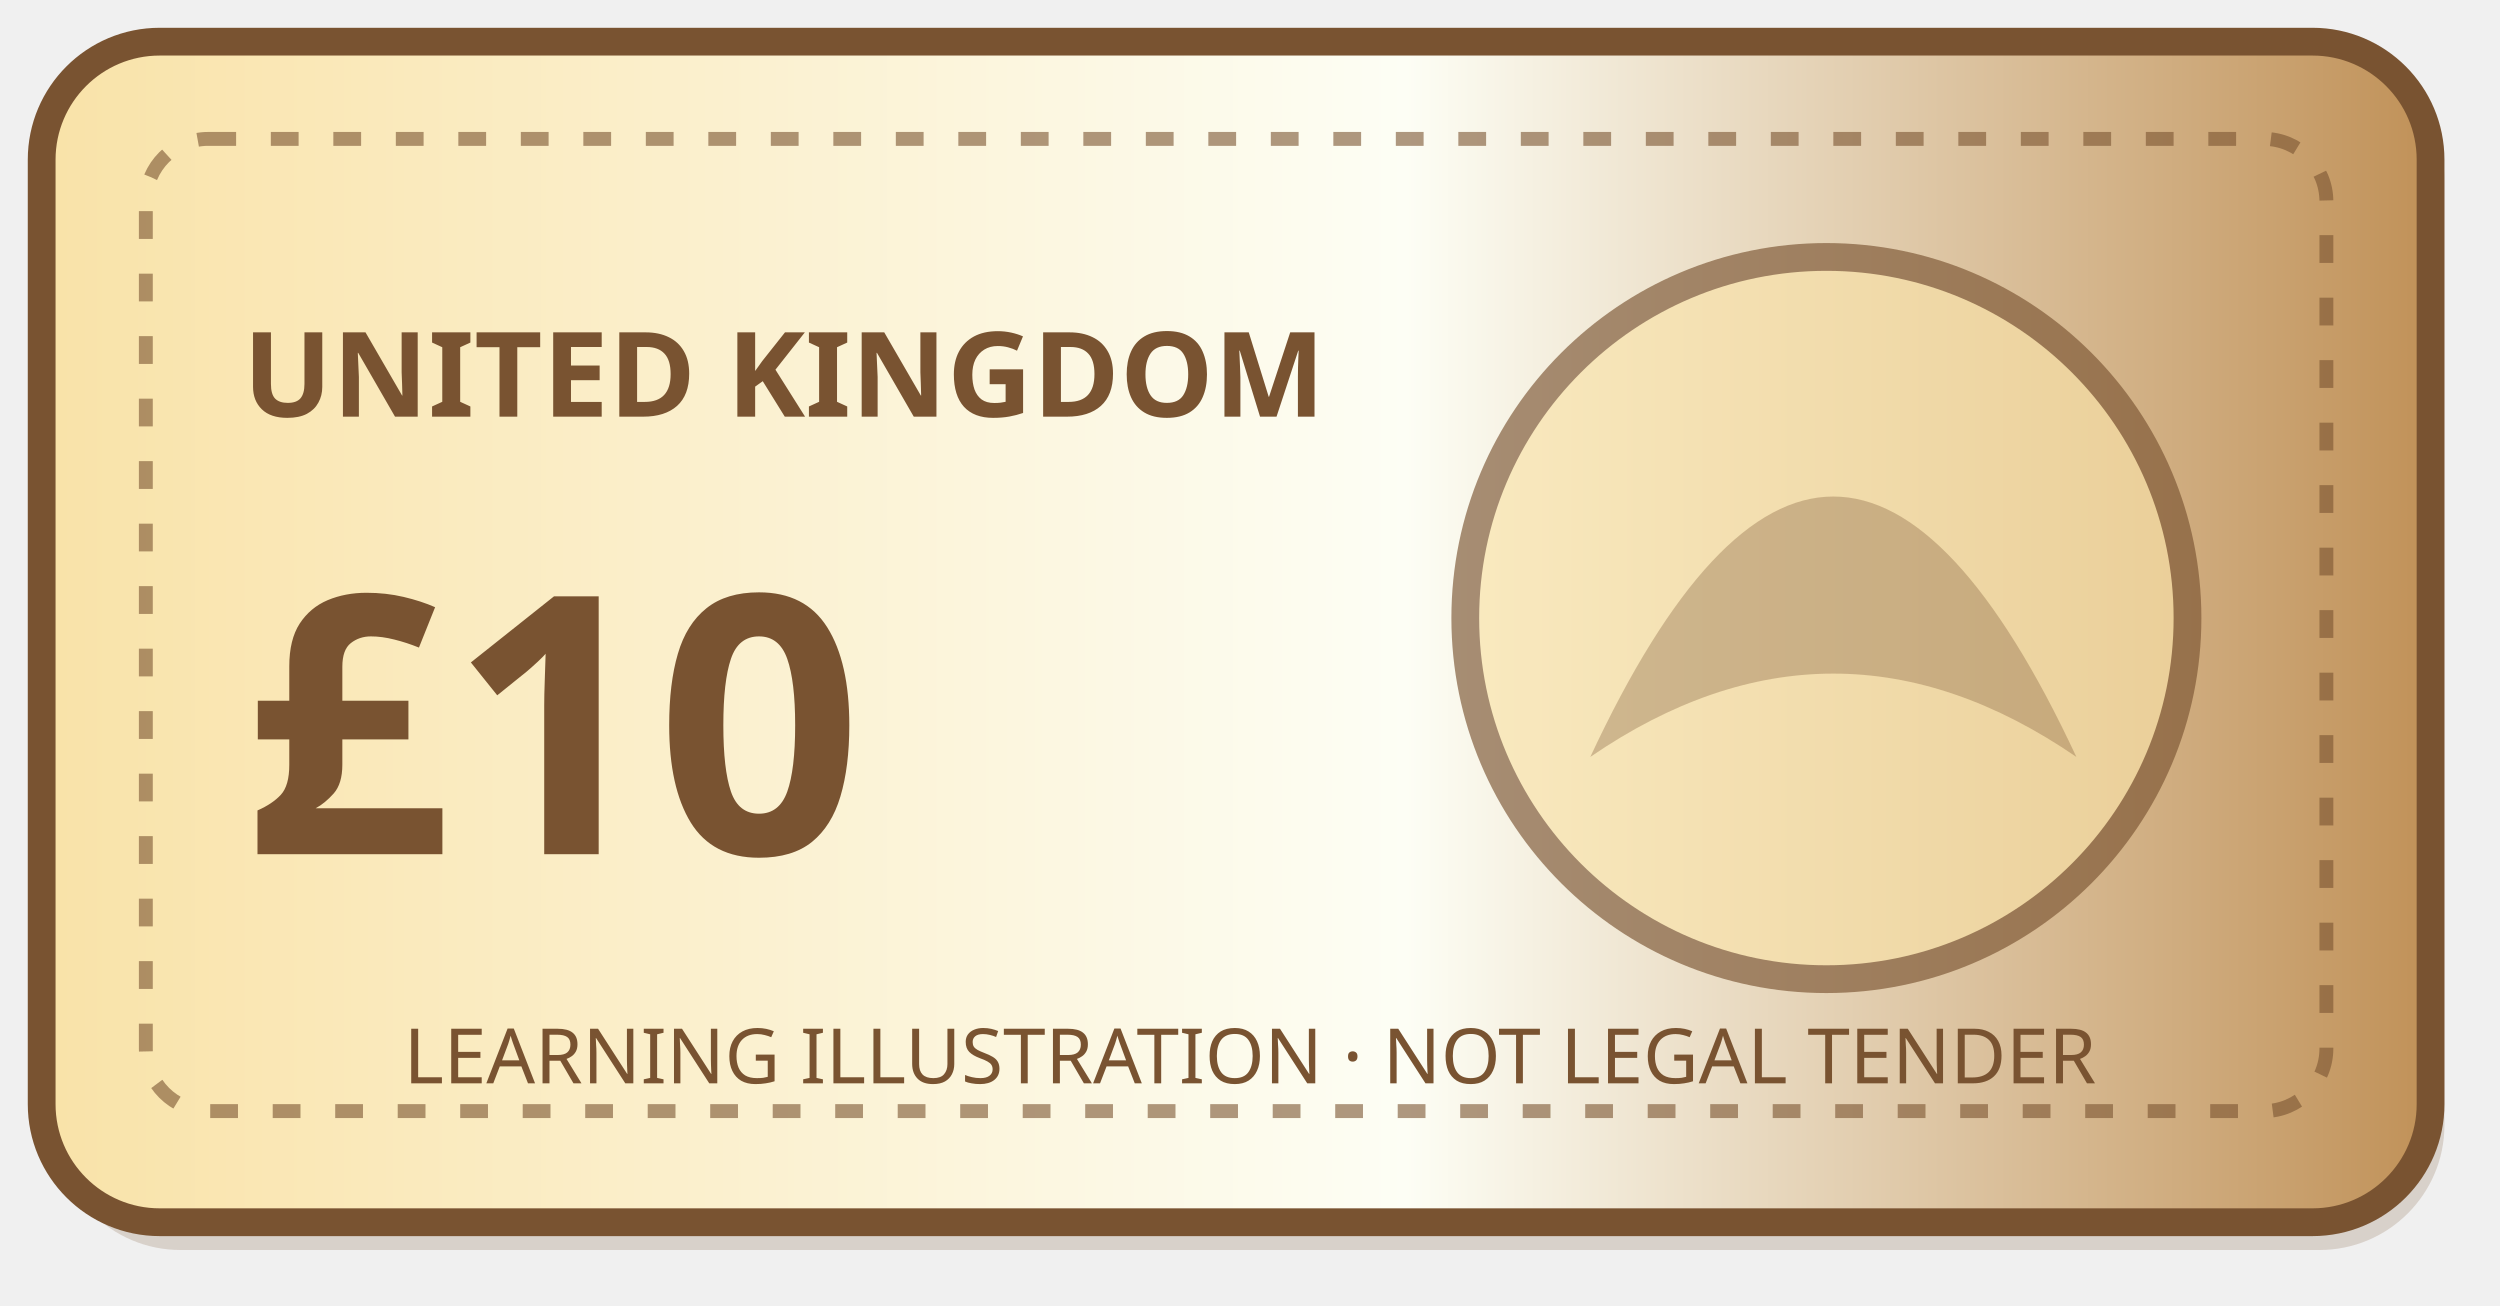
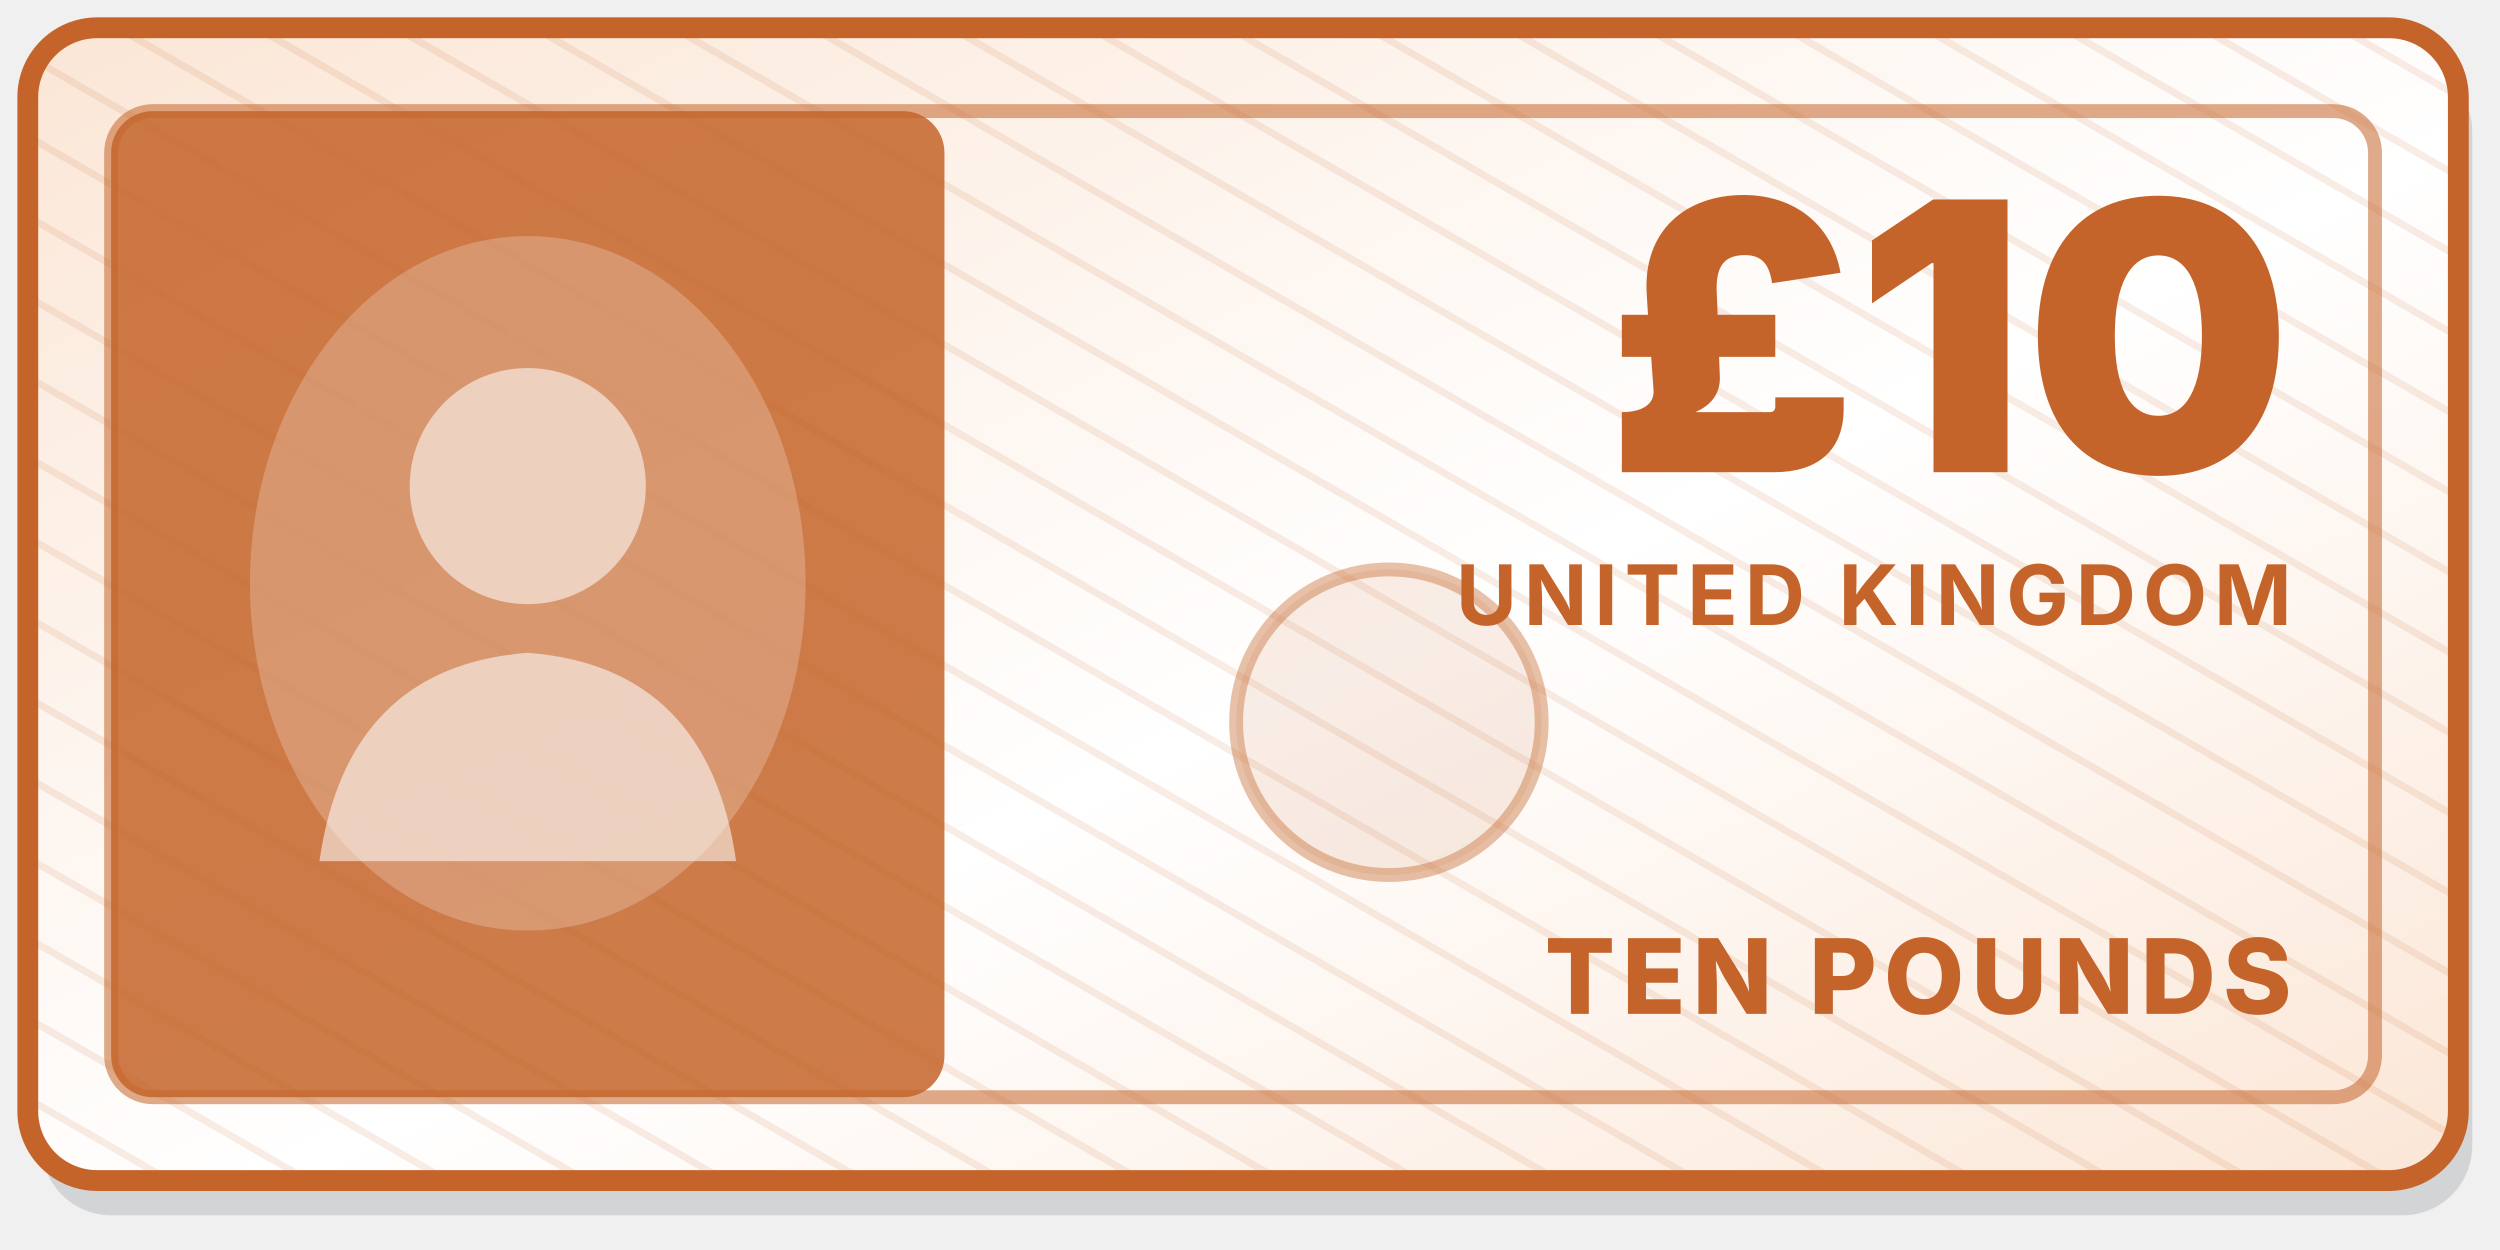
- <svg xmlns="http://www.w3.org/2000/svg" viewBox="0 0 360 188" role="img" aria-labelledby="t">
+ <svg xmlns="http://www.w3.org/2000/svg" viewBox="0 0 360 180" role="img" aria-labelledby="t">
  <defs>
-     <linearGradient id="paper">
-       <stop stop-color="#f9e2a7" />
-       <stop offset=".57" stop-color="#fdfef5" />
-       <stop offset="1" stop-color="#bf8f55" />
+     <linearGradient id="p" x1="0" y1="0" x2="1" y2="1">
+       <stop offset="0" stop-color="#fbe6d6" />
+       <stop offset=".55" stop-color="#ffffff" />
+       <stop offset="1" stop-color="#fbe6d6" />
    </linearGradient>
+     <pattern id="g" width="10" height="10" patternUnits="userSpaceOnUse" patternTransform="rotate(30)">
+       <path d="M0 5H10" stroke="#c4642a" stroke-opacity=".12" stroke-width="1" />
+     </pattern>
  </defs>
-   <rect x="8" y="8" width="344" height="172" rx="18" fill="#795331" opacity=".2" />
-   <rect x="6" y="6" width="344" height="170" rx="17" fill="url(#paper)" stroke="#795331" stroke-width="4" />
-   <rect x="21" y="20" width="314" height="140" rx="9" fill="none" stroke="#795331" stroke-dasharray="4 5" stroke-width="2" opacity=".6" />
-   <circle cx="263" cy="89" r="52" fill="#f9e2a7" stroke="#795331" stroke-width="4" opacity=".65" />
-   <path d="M229 109Q264 34 299 109Q264 85 229 109Z" fill="#795331" opacity=".32" />
-   <text x="35" y="60" font-family="system-ui,sans-serif" font-size="17" font-weight="800" fill="#795331">UNITED KINGDOM</text>
-   <text x="35" y="123" font-family="system-ui,sans-serif" font-size="52" font-weight="900" fill="#795331">£10</text>
-   <text x="180" y="156" text-anchor="middle" font-size="11" font-family="system-ui,sans-serif" fill="#795331">LEARNING ILLUSTRATION · NOT LEGAL TENDER</text>
+   <rect x="6" y="9" width="350" height="166" rx="10" fill="#1d2733" opacity=".14" />
+   <rect x="4" y="4" width="350" height="166" rx="10" fill="url(#p)" stroke="#c4642a" stroke-width="3" />
+   <rect x="4" y="4" width="350" height="166" rx="10" fill="url(#g)" />
+   <rect x="16" y="16" width="326" height="142" rx="6" fill="none" stroke="#c4642a" stroke-opacity=".55" stroke-width="2" />
+   <rect x="16" y="16" width="120" height="142" rx="6" fill="#c4642a" fill-opacity=".85" />
+   <ellipse cx="76" cy="84" rx="40" ry="50" fill="#fff" fill-opacity=".22" />
+   <circle cx="76" cy="70" r="17" fill="#fff" fill-opacity=".55" />
+   <path d="M46 124Q50 96 76 94Q102 96 106 124Z" fill="#fff" fill-opacity=".55" />
+   <text x="330" y="68" text-anchor="end" font-family="system-ui,-apple-system,sans-serif" font-weight="900" font-size="54" fill="#c4642a">£10</text>
+   <text x="330" y="90" text-anchor="end" font-family="system-ui,-apple-system,sans-serif" font-weight="700" font-size="12" letter-spacing="1" fill="#c4642a">UNITED KINGDOM</text>
+   <text x="330" y="146" text-anchor="end" font-family="system-ui,-apple-system,sans-serif" font-weight="800" font-size="15" letter-spacing="1" fill="#c4642a">TEN POUNDS</text>
+   <circle cx="200" cy="104" r="22" fill="#c4642a" fill-opacity=".12" stroke="#c4642a" stroke-opacity=".4" stroke-width="2" />
</svg>
